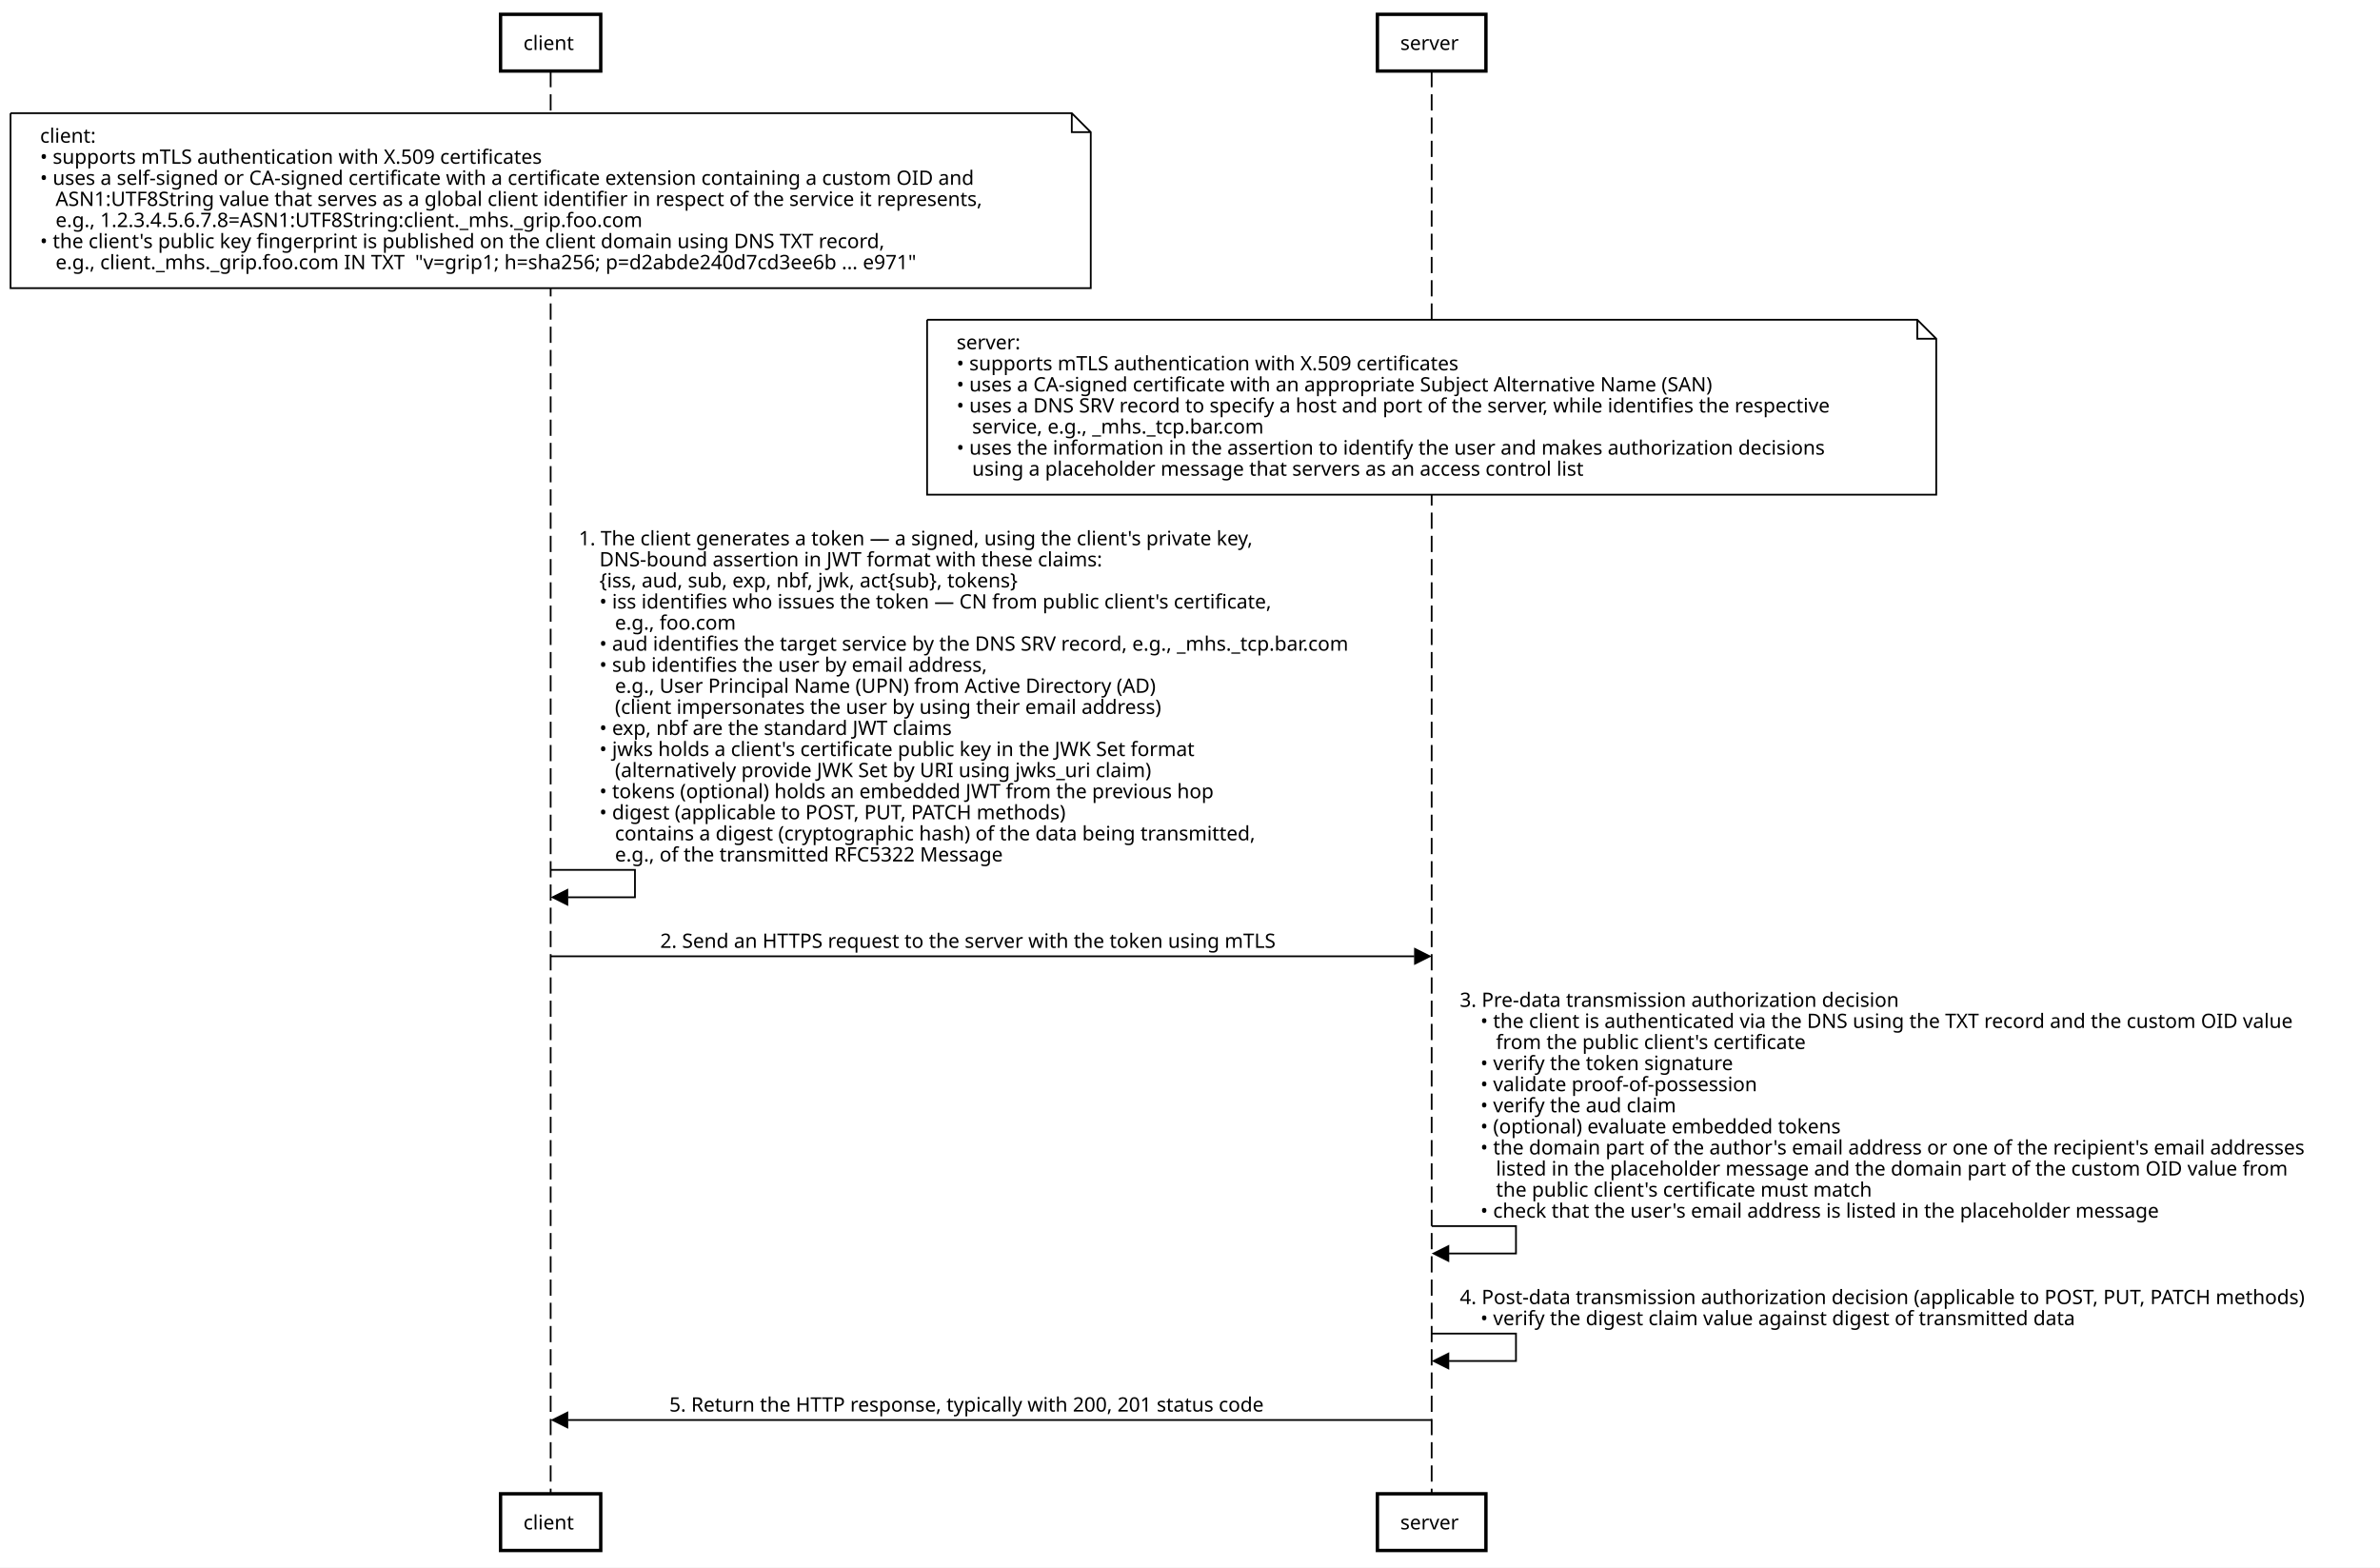
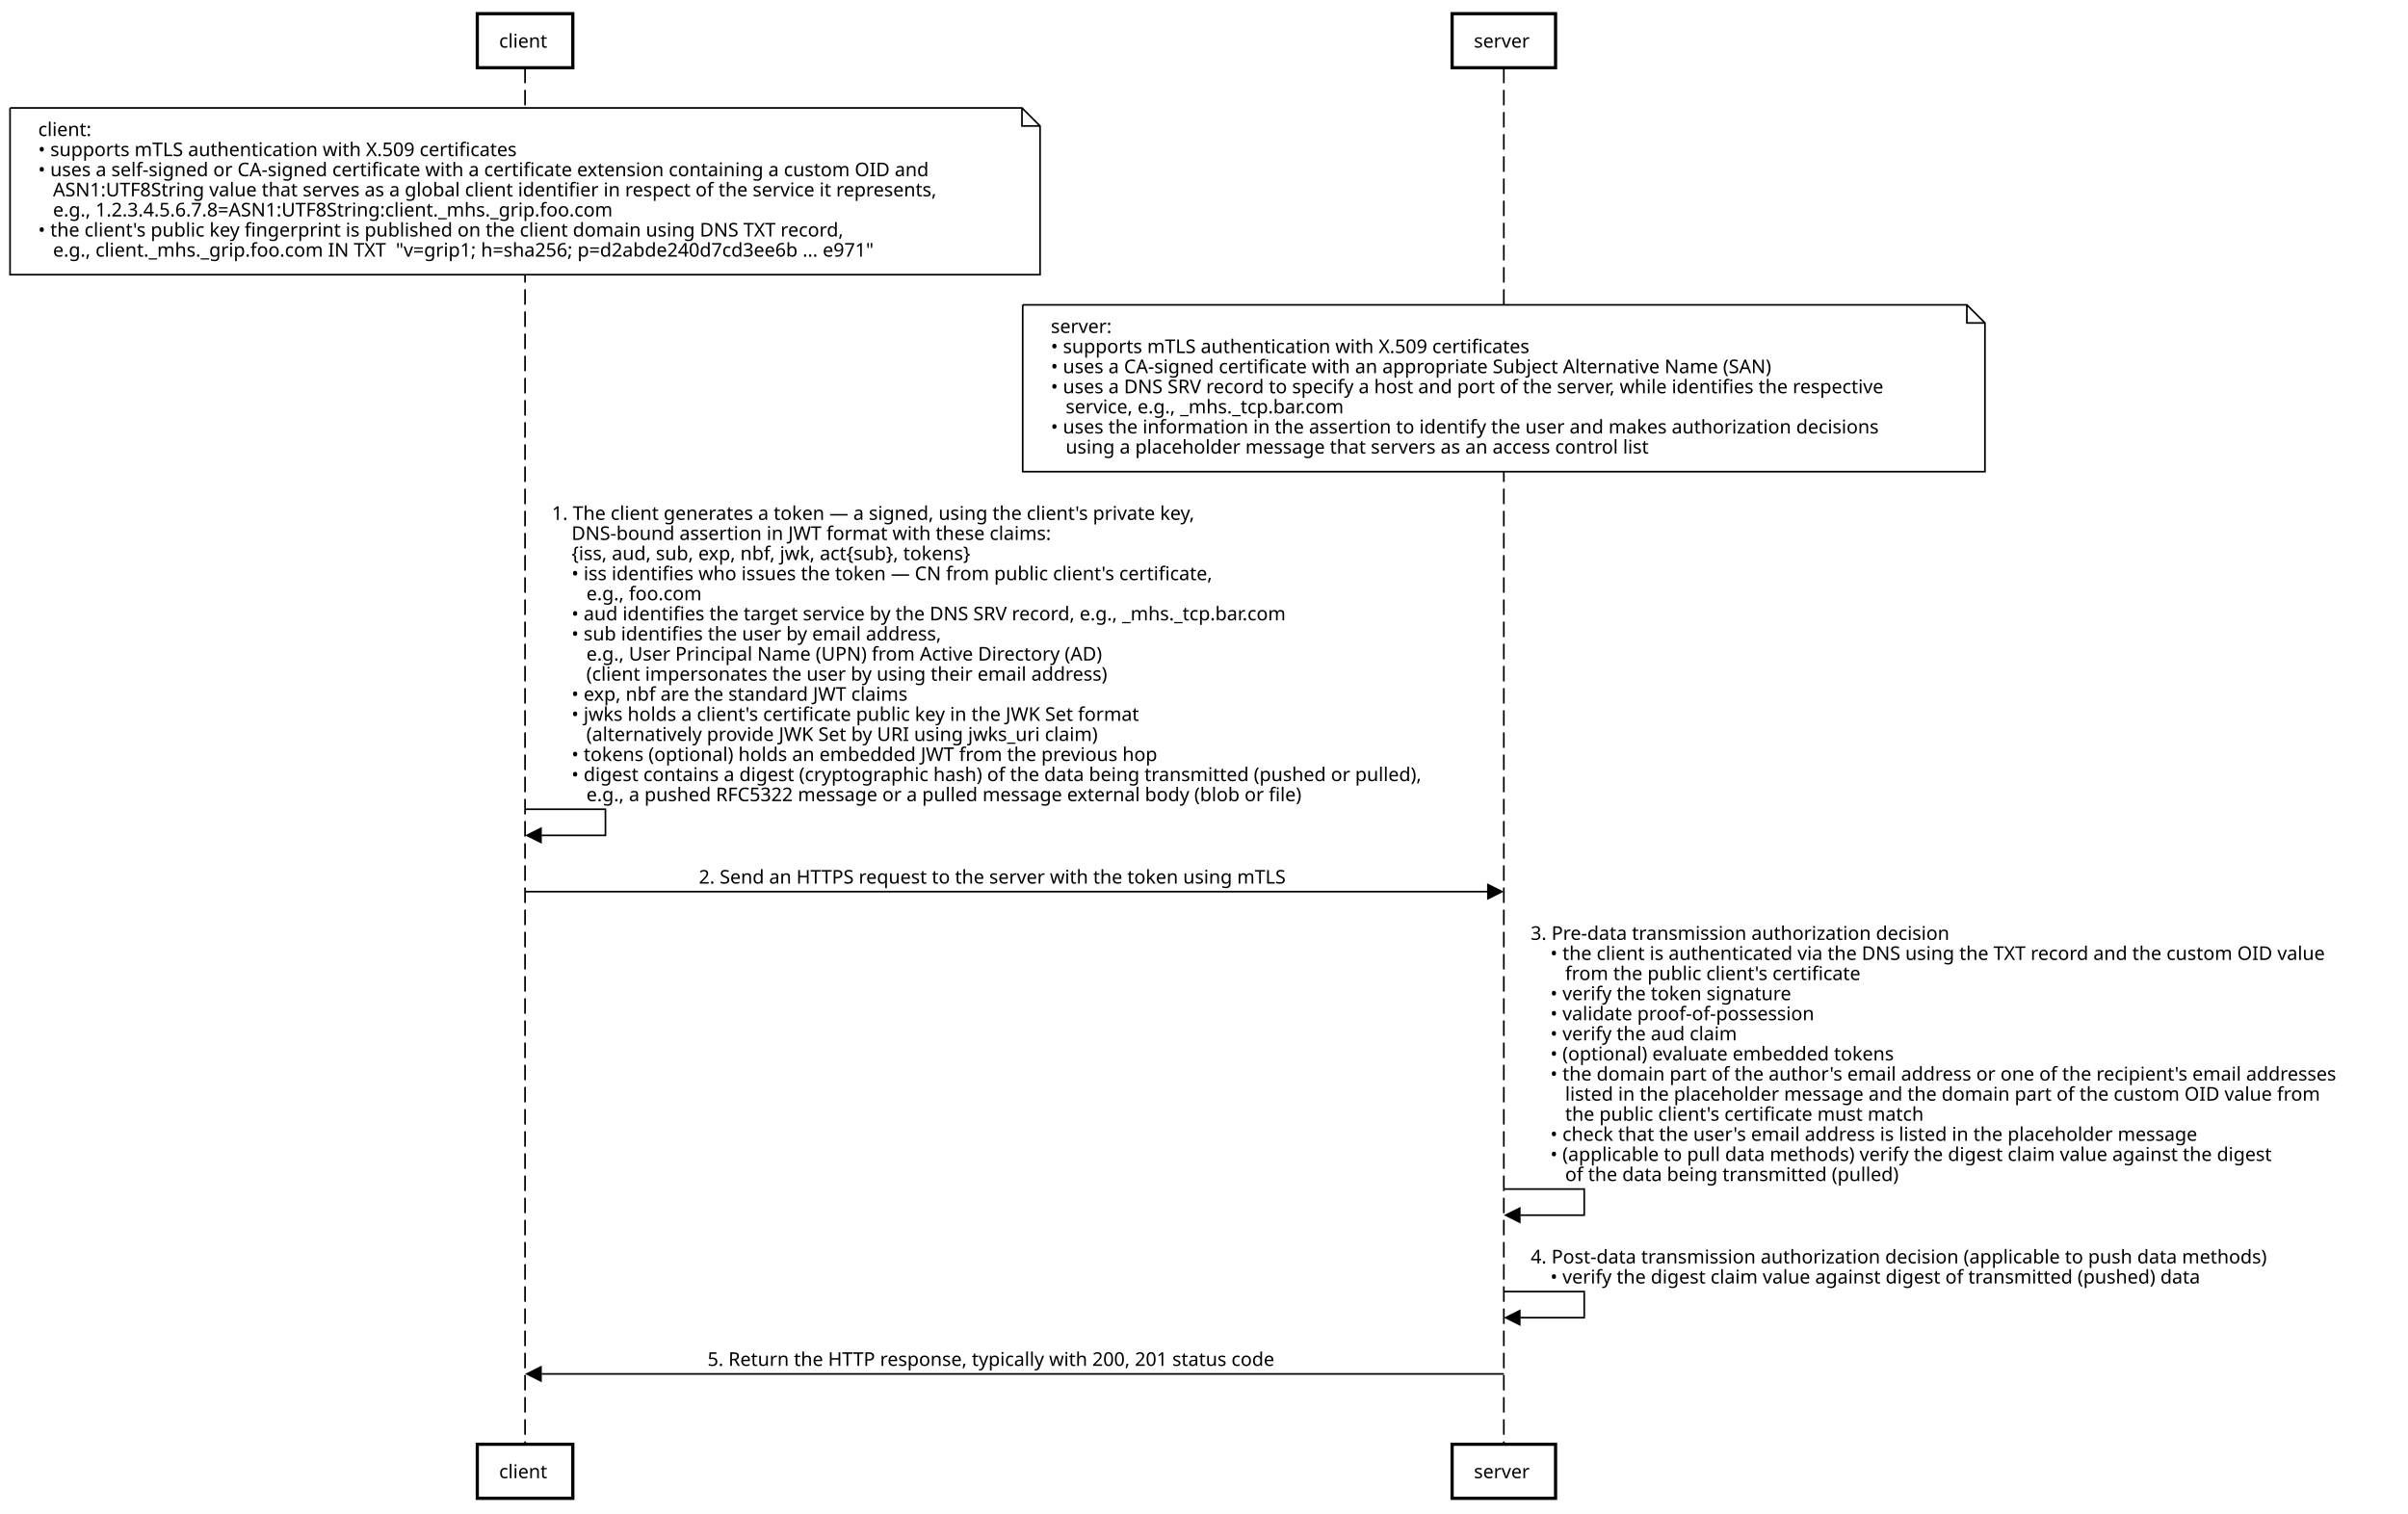
- <svg xmlns="http://www.w3.org/2000/svg" version="1.1" width="1277" height="841">
+ <svg xmlns="http://www.w3.org/2000/svg" version="1.1" width="1355" height="852">
  <defs />
  <g>
    <g />
    <g />
    <g />
    <g />
    <g />
    <g />
    <g />
    <g />
    <g />
    <g />
    <g />
    <g />
    <g />
    <g />
    <g />
    <g />
    <g />
    <g />
    <g />
    <g />
    <g />
    <g />
    <g />
    <g />
    <g />
    <g />
    <g />
    <g />
    <g />
    <g />
    <g />
    <g />
    <g />
    <g />
    <g />
    <g />
    <g />
    <g />
    <g />
    <g />
    <g />
    <g />
    <g />
    <g />
    <g />
    <g />
    <g />
-     <g>
-       <rect fill="white" stroke="none" x="0" y="0" width="1277" height="841" />
-     </g>
-     <g />
-     <g>
-       <path fill="none" stroke="black" paint-order="fill stroke markers" d=" M 295.454 38.111 L 295.454 801.468" stroke-miterlimit="10" stroke-width="0.942" stroke-dasharray="8.699,3.77" />
-       <path fill="none" stroke="black" paint-order="fill stroke markers" d=" M 768.17 38.111 L 768.17 801.468" stroke-miterlimit="10" stroke-width="0.942" stroke-dasharray="8.699,3.77" />
+     <g />
+     <g>
+       <rect fill="white" stroke="none" x="0" y="0" width="1355" height="852" />
+     </g>
+     <g />
+     <g>
+       <path fill="none" stroke="black" paint-order="fill stroke markers" d=" M 295.454 38.111 L 295.454 812.777" stroke-miterlimit="10" stroke-width="0.942" stroke-dasharray="8.699,3.77" />
+       <path fill="none" stroke="black" paint-order="fill stroke markers" d=" M 846.22 38.111 L 846.22 812.777" stroke-miterlimit="10" stroke-width="0.942" stroke-dasharray="8.699,3.77" />
    </g>
    <g>
      <path fill="none" stroke="none" />
      <g>
        <path fill="white" stroke="black" paint-order="fill stroke markers" d=" M 268.575 7.69 L 322.332 7.69 L 322.332 38.111 L 268.575 38.111 L 268.575 7.69 Z" stroke-miterlimit="10" stroke-width="1.809" stroke-dasharray="" />
      </g>
      <g>
        <text fill="black" stroke="none" font-family="sans-serif" font-size="8pt" font-style="normal" font-weight="normal" text-decoration="normal" x="280.845" y="26.802" text-anchor="start" dominant-baseline="alphabetic" xml:space="preserve">client</text>
      </g>
      <path fill="none" stroke="none" />
      <g>
-         <path fill="white" stroke="black" paint-order="fill stroke markers" d=" M 739.058 7.69 L 797.282 7.69 L 797.282 38.111 L 739.058 38.111 L 739.058 7.69 Z" stroke-miterlimit="10" stroke-width="1.809" stroke-dasharray="" />
-       </g>
-       <g>
-         <text fill="black" stroke="none" font-family="sans-serif" font-size="8pt" font-style="normal" font-weight="normal" text-decoration="normal" x="751.329" y="26.802" text-anchor="start" dominant-baseline="alphabetic" xml:space="preserve">server</text>
-       </g>
-       <path fill="none" stroke="none" />
-       <g>
-         <path fill="white" stroke="black" paint-order="fill stroke markers" d=" M 268.575 801.468 L 322.332 801.468 L 322.332 831.889 L 268.575 831.889 L 268.575 801.468 Z" stroke-miterlimit="10" stroke-width="1.809" stroke-dasharray="" />
-       </g>
-       <g>
-         <text fill="black" stroke="none" font-family="sans-serif" font-size="8pt" font-style="normal" font-weight="normal" text-decoration="normal" x="280.845" y="820.58" text-anchor="start" dominant-baseline="alphabetic" xml:space="preserve">client</text>
-       </g>
-       <path fill="none" stroke="none" />
-       <g>
-         <path fill="white" stroke="black" paint-order="fill stroke markers" d=" M 739.058 801.468 L 797.282 801.468 L 797.282 831.889 L 739.058 831.889 L 739.058 801.468 Z" stroke-miterlimit="10" stroke-width="1.809" stroke-dasharray="" />
-       </g>
-       <g>
-         <text fill="black" stroke="none" font-family="sans-serif" font-size="8pt" font-style="normal" font-weight="normal" text-decoration="normal" x="751.329" y="820.58" text-anchor="start" dominant-baseline="alphabetic" xml:space="preserve">server</text>
+         <path fill="white" stroke="black" paint-order="fill stroke markers" d=" M 817.108 7.69 L 875.332 7.69 L 875.332 38.111 L 817.108 38.111 L 817.108 7.69 Z" stroke-miterlimit="10" stroke-width="1.809" stroke-dasharray="" />
+       </g>
+       <g>
+         <text fill="black" stroke="none" font-family="sans-serif" font-size="8pt" font-style="normal" font-weight="normal" text-decoration="normal" x="829.379" y="26.802" text-anchor="start" dominant-baseline="alphabetic" xml:space="preserve">server</text>
+       </g>
+       <path fill="none" stroke="none" />
+       <g>
+         <path fill="white" stroke="black" paint-order="fill stroke markers" d=" M 268.575 812.777 L 322.332 812.777 L 322.332 843.198 L 268.575 843.198 L 268.575 812.777 Z" stroke-miterlimit="10" stroke-width="1.809" stroke-dasharray="" />
+       </g>
+       <g>
+         <text fill="black" stroke="none" font-family="sans-serif" font-size="8pt" font-style="normal" font-weight="normal" text-decoration="normal" x="280.845" y="831.889" text-anchor="start" dominant-baseline="alphabetic" xml:space="preserve">client</text>
+       </g>
+       <path fill="none" stroke="none" />
+       <g>
+         <path fill="white" stroke="black" paint-order="fill stroke markers" d=" M 817.108 812.777 L 875.332 812.777 L 875.332 843.198 L 817.108 843.198 L 817.108 812.777 Z" stroke-miterlimit="10" stroke-width="1.809" stroke-dasharray="" />
+       </g>
+       <g>
+         <text fill="black" stroke="none" font-family="sans-serif" font-size="8pt" font-style="normal" font-weight="normal" text-decoration="normal" x="829.379" y="831.889" text-anchor="start" dominant-baseline="alphabetic" xml:space="preserve">server</text>
      </g>
    </g>
    <g>
      <path fill="white" stroke="black" paint-order="fill stroke markers" d=" M 5.654 60.729 L 575.075 60.729 L 585.253 70.907 L 585.253 154.594 L 5.654 154.594 L 5.654 60.729 M 575.075 60.729 L 575.075 70.907 L 585.253 70.907" stroke-miterlimit="10" stroke-width="0.942" stroke-dasharray="" />
      <g>
        <text fill="black" stroke="none" font-family="sans-serif" font-size="8pt" font-style="normal" font-weight="normal" text-decoration="normal" x="21.487" y="76.562" text-anchor="start" dominant-baseline="alphabetic" xml:space="preserve">client:</text>
        <text fill="black" stroke="none" font-family="sans-serif" font-size="8pt" font-style="normal" font-weight="normal" text-decoration="normal" x="21.487" y="87.871" text-anchor="start" dominant-baseline="alphabetic" xml:space="preserve">• supports mTLS authentication with X.509 certificates</text>
        <text fill="black" stroke="none" font-family="sans-serif" font-size="8pt" font-style="normal" font-weight="normal" text-decoration="normal" x="21.487" y="99.18" text-anchor="start" dominant-baseline="alphabetic" xml:space="preserve">• uses a self-signed or CA-signed certificate with a certificate extension containing a custom OID and</text>
        <text fill="black" stroke="none" font-family="sans-serif" font-size="8pt" font-style="normal" font-weight="normal" text-decoration="normal" x="21.487" y="110.489" text-anchor="start" dominant-baseline="alphabetic" xml:space="preserve">   ASN1:UTF8String value that serves as a global client identifier in respect of the service it represents,</text>
        <text fill="black" stroke="none" font-family="sans-serif" font-size="8pt" font-style="normal" font-weight="normal" text-decoration="normal" x="21.487" y="121.798" text-anchor="start" dominant-baseline="alphabetic" xml:space="preserve">   e.g., 1.2.3.4.5.6.7.8=ASN1:UTF8String:client._mhs._grip.foo.com</text>
        <text fill="black" stroke="none" font-family="sans-serif" font-size="8pt" font-style="normal" font-weight="normal" text-decoration="normal" x="21.487" y="133.107" text-anchor="start" dominant-baseline="alphabetic" xml:space="preserve">• the client's public key fingerprint is published on the client domain using DNS TXT record,</text>
        <text fill="black" stroke="none" font-family="sans-serif" font-size="8pt" font-style="normal" font-weight="normal" text-decoration="normal" x="21.487" y="144.416" text-anchor="start" dominant-baseline="alphabetic" xml:space="preserve">   e.g., client._mhs._grip.foo.com IN TXT  "v=grip1; h=sha256; p=d2abde240d7cd3ee6b ... e971"</text>
      </g>
-       <path fill="white" stroke="black" paint-order="fill stroke markers" d=" M 497.438 171.557 L 1028.725 171.557 L 1038.903 181.735 L 1038.903 265.422 L 497.438 265.422 L 497.438 171.557 M 1028.725 171.557 L 1028.725 181.735 L 1038.903 181.735" stroke-miterlimit="10" stroke-width="0.942" stroke-dasharray="" />
-       <g>
-         <text fill="black" stroke="none" font-family="sans-serif" font-size="8pt" font-style="normal" font-weight="normal" text-decoration="normal" x="513.27" y="187.39" text-anchor="start" dominant-baseline="alphabetic" xml:space="preserve">server:</text>
-         <text fill="black" stroke="none" font-family="sans-serif" font-size="8pt" font-style="normal" font-weight="normal" text-decoration="normal" x="513.27" y="198.699" text-anchor="start" dominant-baseline="alphabetic" xml:space="preserve">• supports mTLS authentication with X.509 certificates</text>
-         <text fill="black" stroke="none" font-family="sans-serif" font-size="8pt" font-style="normal" font-weight="normal" text-decoration="normal" x="513.27" y="210.008" text-anchor="start" dominant-baseline="alphabetic" xml:space="preserve">• uses a CA-signed certificate with an appropriate Subject Alternative Name (SAN)</text>
-         <text fill="black" stroke="none" font-family="sans-serif" font-size="8pt" font-style="normal" font-weight="normal" text-decoration="normal" x="513.27" y="221.317" text-anchor="start" dominant-baseline="alphabetic" xml:space="preserve">• uses a DNS SRV record to specify a host and port of the server, while identifies the respective</text>
-         <text fill="black" stroke="none" font-family="sans-serif" font-size="8pt" font-style="normal" font-weight="normal" text-decoration="normal" x="513.27" y="232.626" text-anchor="start" dominant-baseline="alphabetic" xml:space="preserve">   service, e.g., _mhs._tcp.bar.com</text>
-         <text fill="black" stroke="none" font-family="sans-serif" font-size="8pt" font-style="normal" font-weight="normal" text-decoration="normal" x="513.27" y="243.935" text-anchor="start" dominant-baseline="alphabetic" xml:space="preserve">• uses the information in the assertion to identify the user and makes authorization decisions</text>
-         <text fill="black" stroke="none" font-family="sans-serif" font-size="8pt" font-style="normal" font-weight="normal" text-decoration="normal" x="513.27" y="255.244" text-anchor="start" dominant-baseline="alphabetic" xml:space="preserve">   using a placeholder message that servers as an access control list</text>
+       <path fill="white" stroke="black" paint-order="fill stroke markers" d=" M 575.488 171.557 L 1106.775 171.557 L 1116.953 181.735 L 1116.953 265.422 L 575.488 265.422 L 575.488 171.557 M 1106.775 171.557 L 1106.775 181.735 L 1116.953 181.735" stroke-miterlimit="10" stroke-width="0.942" stroke-dasharray="" />
+       <g>
+         <text fill="black" stroke="none" font-family="sans-serif" font-size="8pt" font-style="normal" font-weight="normal" text-decoration="normal" x="591.32" y="187.39" text-anchor="start" dominant-baseline="alphabetic" xml:space="preserve">server:</text>
+         <text fill="black" stroke="none" font-family="sans-serif" font-size="8pt" font-style="normal" font-weight="normal" text-decoration="normal" x="591.32" y="198.699" text-anchor="start" dominant-baseline="alphabetic" xml:space="preserve">• supports mTLS authentication with X.509 certificates</text>
+         <text fill="black" stroke="none" font-family="sans-serif" font-size="8pt" font-style="normal" font-weight="normal" text-decoration="normal" x="591.32" y="210.008" text-anchor="start" dominant-baseline="alphabetic" xml:space="preserve">• uses a CA-signed certificate with an appropriate Subject Alternative Name (SAN)</text>
+         <text fill="black" stroke="none" font-family="sans-serif" font-size="8pt" font-style="normal" font-weight="normal" text-decoration="normal" x="591.32" y="221.317" text-anchor="start" dominant-baseline="alphabetic" xml:space="preserve">• uses a DNS SRV record to specify a host and port of the server, while identifies the respective</text>
+         <text fill="black" stroke="none" font-family="sans-serif" font-size="8pt" font-style="normal" font-weight="normal" text-decoration="normal" x="591.32" y="232.626" text-anchor="start" dominant-baseline="alphabetic" xml:space="preserve">   service, e.g., _mhs._tcp.bar.com</text>
+         <text fill="black" stroke="none" font-family="sans-serif" font-size="8pt" font-style="normal" font-weight="normal" text-decoration="normal" x="591.32" y="243.935" text-anchor="start" dominant-baseline="alphabetic" xml:space="preserve">• uses the information in the assertion to identify the user and makes authorization decisions</text>
+         <text fill="black" stroke="none" font-family="sans-serif" font-size="8pt" font-style="normal" font-weight="normal" text-decoration="normal" x="591.32" y="255.244" text-anchor="start" dominant-baseline="alphabetic" xml:space="preserve">   using a placeholder message that servers as an access control list</text>
      </g>
      <g>
        <g>
          <rect fill="white" stroke="none" x="308.836" y="282.385" width="395.943" height="14.702" />
        </g>
        <g>
          <rect fill="white" stroke="none" x="308.836" y="293.694" width="305.043" height="14.702" />
        </g>
        <g>
          <rect fill="white" stroke="none" x="308.836" y="305.003" width="269.859" height="14.702" />
        </g>
        <g>
          <rect fill="white" stroke="none" x="308.836" y="316.312" width="406.426" height="14.702" />
        </g>
        <g>
          <rect fill="white" stroke="none" x="308.836" y="327.621" width="96.609" height="14.702" />
        </g>
        <g>
          <rect fill="white" stroke="none" x="308.836" y="338.93" width="455.376" height="14.702" />
        </g>
        <g>
          <rect fill="white" stroke="none" x="308.836" y="350.239" width="243.109" height="14.702" />
        </g>
        <g>
          <rect fill="white" stroke="none" x="308.836" y="361.548" width="339.526" height="14.702" />
        </g>
        <g>
          <rect fill="white" stroke="none" x="308.836" y="372.857" width="342.643" height="14.702" />
        </g>
        <g>
          <rect fill="white" stroke="none" x="308.836" y="384.166" width="223.126" height="14.702" />
        </g>
        <g>
          <rect fill="white" stroke="none" x="308.836" y="395.475" width="364.976" height="14.702" />
        </g>
        <g>
          <rect fill="white" stroke="none" x="308.836" y="406.784" width="338.843" height="14.702" />
        </g>
        <g>
          <rect fill="white" stroke="none" x="308.836" y="418.093" width="370.476" height="14.702" />
        </g>
        <g>
-           <rect fill="white" stroke="none" x="308.836" y="429.402" width="288.793" height="14.702" />
-         </g>
-         <g>
-           <rect fill="white" stroke="none" x="308.836" y="440.711" width="396.676" height="14.702" />
-         </g>
-         <g>
-           <rect fill="white" stroke="none" x="308.836" y="452.02" width="252.143" height="14.702" />
+           <rect fill="white" stroke="none" x="308.836" y="429.402" width="533.426" height="14.702" />
+         </g>
+         <g>
+           <rect fill="white" stroke="none" x="308.836" y="440.711" width="462.359" height="14.702" />
        </g>
        <text fill="black" stroke="none" font-family="sans-serif" font-size="8pt" font-style="normal" font-weight="normal" text-decoration="normal" x="310.532" y="292.563" text-anchor="start" dominant-baseline="alphabetic" xml:space="preserve">1. The client generates a token — a signed, using the client's private key,</text>
        <text fill="black" stroke="none" font-family="sans-serif" font-size="8pt" font-style="normal" font-weight="normal" text-decoration="normal" x="310.532" y="303.872" text-anchor="start" dominant-baseline="alphabetic" xml:space="preserve">    DNS-bound assertion in JWT format with these claims:</text>
        <text fill="black" stroke="none" font-family="sans-serif" font-size="8pt" font-style="normal" font-weight="normal" text-decoration="normal" x="310.532" y="315.181" text-anchor="start" dominant-baseline="alphabetic" xml:space="preserve">    {iss, aud, sub, exp, nbf, jwk, act{sub}, tokens}</text>
        <text fill="black" stroke="none" font-family="sans-serif" font-size="8pt" font-style="normal" font-weight="normal" text-decoration="normal" x="310.532" y="326.49" text-anchor="start" dominant-baseline="alphabetic" xml:space="preserve">    • iss identifies who issues the token — CN from public client's certificate,</text>
        <text fill="black" stroke="none" font-family="sans-serif" font-size="8pt" font-style="normal" font-weight="normal" text-decoration="normal" x="310.532" y="337.799" text-anchor="start" dominant-baseline="alphabetic" xml:space="preserve">       e.g., foo.com</text>
        <text fill="black" stroke="none" font-family="sans-serif" font-size="8pt" font-style="normal" font-weight="normal" text-decoration="normal" x="310.532" y="349.108" text-anchor="start" dominant-baseline="alphabetic" xml:space="preserve">    • aud identifies the target service by the DNS SRV record, e.g., _mhs._tcp.bar.com</text>
        <text fill="black" stroke="none" font-family="sans-serif" font-size="8pt" font-style="normal" font-weight="normal" text-decoration="normal" x="310.532" y="360.417" text-anchor="start" dominant-baseline="alphabetic" xml:space="preserve">    • sub identifies the user by email address,</text>
        <text fill="black" stroke="none" font-family="sans-serif" font-size="8pt" font-style="normal" font-weight="normal" text-decoration="normal" x="310.532" y="371.726" text-anchor="start" dominant-baseline="alphabetic" xml:space="preserve">       e.g., User Principal Name (UPN) from Active Directory (AD)</text>
        <text fill="black" stroke="none" font-family="sans-serif" font-size="8pt" font-style="normal" font-weight="normal" text-decoration="normal" x="310.532" y="383.035" text-anchor="start" dominant-baseline="alphabetic" xml:space="preserve">       (client impersonates the user by using their email address)</text>
        <text fill="black" stroke="none" font-family="sans-serif" font-size="8pt" font-style="normal" font-weight="normal" text-decoration="normal" x="310.532" y="394.344" text-anchor="start" dominant-baseline="alphabetic" xml:space="preserve">    • exp, nbf are the standard JWT claims</text>
        <text fill="black" stroke="none" font-family="sans-serif" font-size="8pt" font-style="normal" font-weight="normal" text-decoration="normal" x="310.532" y="405.653" text-anchor="start" dominant-baseline="alphabetic" xml:space="preserve">    • jwks holds a client's certificate public key in the JWK Set format</text>
        <text fill="black" stroke="none" font-family="sans-serif" font-size="8pt" font-style="normal" font-weight="normal" text-decoration="normal" x="310.532" y="416.962" text-anchor="start" dominant-baseline="alphabetic" xml:space="preserve">       (alternatively provide JWK Set by URI using jwks_uri claim)</text>
        <text fill="black" stroke="none" font-family="sans-serif" font-size="8pt" font-style="normal" font-weight="normal" text-decoration="normal" x="310.532" y="428.271" text-anchor="start" dominant-baseline="alphabetic" xml:space="preserve">    • tokens (optional) holds an embedded JWT from the previous hop</text>
-         <text fill="black" stroke="none" font-family="sans-serif" font-size="8pt" font-style="normal" font-weight="normal" text-decoration="normal" x="310.532" y="439.58" text-anchor="start" dominant-baseline="alphabetic" xml:space="preserve">    • digest (applicable to POST, PUT, PATCH methods)</text>
-         <text fill="black" stroke="none" font-family="sans-serif" font-size="8pt" font-style="normal" font-weight="normal" text-decoration="normal" x="310.532" y="450.889" text-anchor="start" dominant-baseline="alphabetic" xml:space="preserve">       contains a digest (cryptographic hash) of the data being transmitted,</text>
-         <text fill="black" stroke="none" font-family="sans-serif" font-size="8pt" font-style="normal" font-weight="normal" text-decoration="normal" x="310.532" y="462.198" text-anchor="start" dominant-baseline="alphabetic" xml:space="preserve">       e.g., of the transmitted RFC5322 Message</text>
-       </g>
-       <g>
-         <path fill="none" stroke="black" paint-order="fill stroke markers" d=" M 295.454 466.722 L 340.69 466.722 L 340.69 481.424 L 304.765 481.424" stroke-miterlimit="10" stroke-width="0.942" stroke-dasharray="" />
-         <g transform="translate(295.4537,481.4236) translate(-295.4537,-481.4236)">
-           <path fill="black" stroke="none" paint-order="stroke fill markers" d=" M 304.878 476.711 L 295.454 481.424 L 304.878 486.136 Z" />
-         </g>
-       </g>
-       <g>
-         <g>
-           <rect fill="white" stroke="none" x="352.524" y="498.387" width="358.576" height="14.702" />
-         </g>
-         <text fill="black" stroke="none" font-family="sans-serif" font-size="8pt" font-style="normal" font-weight="normal" text-decoration="normal" x="354.22" y="508.565" text-anchor="start" dominant-baseline="alphabetic" xml:space="preserve">2. Send an HTTPS request to the server with the token using mTLS</text>
-       </g>
-       <g>
-         <path fill="none" stroke="black" paint-order="fill stroke markers" d=" M 295.454 513.089 L 758.859 513.089" stroke-miterlimit="10" stroke-width="0.942" stroke-dasharray="" />
-         <g transform="translate(768.1702,513.0887) translate(-768.1702,-513.0887)">
-           <path fill="black" stroke="none" paint-order="stroke fill markers" d=" M 758.746 508.377 L 768.17 513.089 L 758.746 517.801 Z" />
-         </g>
-       </g>
-       <g>
-         <g>
-           <rect fill="white" stroke="none" x="781.553" y="530.052" width="254.126" height="14.702" />
-         </g>
-         <g>
-           <rect fill="white" stroke="none" x="781.553" y="541.361" width="488.876" height="14.702" />
-         </g>
-         <g>
-           <rect fill="white" stroke="none" x="781.553" y="552.67" width="206.209" height="14.702" />
-         </g>
-         <g>
-           <rect fill="white" stroke="none" x="781.553" y="563.979" width="164.126" height="14.702" />
-         </g>
-         <g>
-           <rect fill="white" stroke="none" x="781.553" y="575.288" width="175.543" height="14.702" />
-         </g>
-         <g>
-           <rect fill="white" stroke="none" x="781.553" y="586.597" width="132.893" height="14.702" />
-         </g>
-         <g>
-           <rect fill="white" stroke="none" x="781.553" y="597.906" width="226.793" height="14.702" />
-         </g>
-         <g>
-           <rect fill="white" stroke="none" x="781.553" y="609.215" width="492.293" height="14.702" />
-         </g>
-         <g>
-           <rect fill="white" stroke="none" x="781.553" y="620.524" width="480.476" height="14.702" />
-         </g>
-         <g>
-           <rect fill="white" stroke="none" x="781.553" y="631.833" width="245.309" height="14.702" />
-         </g>
-         <g>
-           <rect fill="white" stroke="none" x="781.553" y="643.142" width="411.793" height="14.702" />
-         </g>
-         <text fill="black" stroke="none" font-family="sans-serif" font-size="8pt" font-style="normal" font-weight="normal" text-decoration="normal" x="783.249" y="540.23" text-anchor="start" dominant-baseline="alphabetic" xml:space="preserve">3. Pre-data transmission authorization decision</text>
-         <text fill="black" stroke="none" font-family="sans-serif" font-size="8pt" font-style="normal" font-weight="normal" text-decoration="normal" x="783.249" y="551.539" text-anchor="start" dominant-baseline="alphabetic" xml:space="preserve">    • the client is authenticated via the DNS using the TXT record and the custom OID value</text>
-         <text fill="black" stroke="none" font-family="sans-serif" font-size="8pt" font-style="normal" font-weight="normal" text-decoration="normal" x="783.249" y="562.848" text-anchor="start" dominant-baseline="alphabetic" xml:space="preserve">       from the public client's certificate</text>
-         <text fill="black" stroke="none" font-family="sans-serif" font-size="8pt" font-style="normal" font-weight="normal" text-decoration="normal" x="783.249" y="574.157" text-anchor="start" dominant-baseline="alphabetic" xml:space="preserve">    • verify the token signature</text>
-         <text fill="black" stroke="none" font-family="sans-serif" font-size="8pt" font-style="normal" font-weight="normal" text-decoration="normal" x="783.249" y="585.466" text-anchor="start" dominant-baseline="alphabetic" xml:space="preserve">    • validate proof-of-possession</text>
-         <text fill="black" stroke="none" font-family="sans-serif" font-size="8pt" font-style="normal" font-weight="normal" text-decoration="normal" x="783.249" y="596.775" text-anchor="start" dominant-baseline="alphabetic" xml:space="preserve">    • verify the aud claim</text>
-         <text fill="black" stroke="none" font-family="sans-serif" font-size="8pt" font-style="normal" font-weight="normal" text-decoration="normal" x="783.249" y="608.084" text-anchor="start" dominant-baseline="alphabetic" xml:space="preserve">    • (optional) evaluate embedded tokens</text>
-         <text fill="black" stroke="none" font-family="sans-serif" font-size="8pt" font-style="normal" font-weight="normal" text-decoration="normal" x="783.249" y="619.393" text-anchor="start" dominant-baseline="alphabetic" xml:space="preserve">    • the domain part of the author's email address or one of the recipient's email addresses</text>
-         <text fill="black" stroke="none" font-family="sans-serif" font-size="8pt" font-style="normal" font-weight="normal" text-decoration="normal" x="783.249" y="630.702" text-anchor="start" dominant-baseline="alphabetic" xml:space="preserve">       listed in the placeholder message and the domain part of the custom OID value from</text>
-         <text fill="black" stroke="none" font-family="sans-serif" font-size="8pt" font-style="normal" font-weight="normal" text-decoration="normal" x="783.249" y="642.011" text-anchor="start" dominant-baseline="alphabetic" xml:space="preserve">       the public client's certificate must match</text>
-         <text fill="black" stroke="none" font-family="sans-serif" font-size="8pt" font-style="normal" font-weight="normal" text-decoration="normal" x="783.249" y="653.32" text-anchor="start" dominant-baseline="alphabetic" xml:space="preserve">    • check that the user's email address is listed in the placeholder message</text>
-       </g>
-       <g>
-         <path fill="none" stroke="black" paint-order="fill stroke markers" d=" M 768.17 657.844 L 813.406 657.844 L 813.406 672.545 L 777.481 672.545" stroke-miterlimit="10" stroke-width="0.942" stroke-dasharray="" />
-         <g transform="translate(768.1702,672.5455) translate(-768.1702,-672.5455)">
-           <path fill="black" stroke="none" paint-order="stroke fill markers" d=" M 777.594 667.833 L 768.17 672.545 L 777.594 677.258 Z" />
-         </g>
-       </g>
-       <g>
-         <g>
-           <rect fill="white" stroke="none" x="781.553" y="689.509" width="488.959" height="14.702" />
-         </g>
-         <g>
-           <rect fill="white" stroke="none" x="781.553" y="700.818" width="363.393" height="14.702" />
-         </g>
-         <text fill="black" stroke="none" font-family="sans-serif" font-size="8pt" font-style="normal" font-weight="normal" text-decoration="normal" x="783.249" y="699.687" text-anchor="start" dominant-baseline="alphabetic" xml:space="preserve">4. Post-data transmission authorization decision (applicable to POST, PUT, PATCH methods)</text>
-         <text fill="black" stroke="none" font-family="sans-serif" font-size="8pt" font-style="normal" font-weight="normal" text-decoration="normal" x="783.249" y="710.996" text-anchor="start" dominant-baseline="alphabetic" xml:space="preserve">    • verify the digest claim value against digest of transmitted data</text>
-       </g>
-       <g>
-         <path fill="none" stroke="black" paint-order="fill stroke markers" d=" M 768.17 715.52 L 813.406 715.52 L 813.406 730.221 L 777.481 730.221" stroke-miterlimit="10" stroke-width="0.942" stroke-dasharray="" />
-         <g transform="translate(768.1702,730.2213) translate(-768.1702,-730.2213)">
-           <path fill="black" stroke="none" paint-order="stroke fill markers" d=" M 777.594 725.509 L 768.17 730.221 L 777.594 734.933 Z" />
-         </g>
-       </g>
-       <g>
-         <g>
-           <rect fill="white" stroke="none" x="357.424" y="747.185" width="348.776" height="14.702" />
-         </g>
-         <text fill="black" stroke="none" font-family="sans-serif" font-size="8pt" font-style="normal" font-weight="normal" text-decoration="normal" x="359.12" y="757.363" text-anchor="start" dominant-baseline="alphabetic" xml:space="preserve">5. Return the HTTP response, typically with 200, 201 status code</text>
-       </g>
-       <g>
-         <path fill="none" stroke="black" paint-order="fill stroke markers" d=" M 768.17 761.886 L 304.765 761.886" stroke-miterlimit="10" stroke-width="0.942" stroke-dasharray="" />
-         <g transform="translate(295.4537,761.8864) translate(-295.4537,-761.8864)">
-           <path fill="black" stroke="none" paint-order="stroke fill markers" d=" M 304.878 757.174 L 295.454 761.886 L 304.878 766.599 Z" />
+         <text fill="black" stroke="none" font-family="sans-serif" font-size="8pt" font-style="normal" font-weight="normal" text-decoration="normal" x="310.532" y="439.58" text-anchor="start" dominant-baseline="alphabetic" xml:space="preserve">    • digest contains a digest (cryptographic hash) of the data being transmitted (pushed or pulled),</text>
+         <text fill="black" stroke="none" font-family="sans-serif" font-size="8pt" font-style="normal" font-weight="normal" text-decoration="normal" x="310.532" y="450.889" text-anchor="start" dominant-baseline="alphabetic" xml:space="preserve">       e.g., a pushed RFC5322 message or a pulled message external body (blob or file)</text>
+       </g>
+       <g>
+         <path fill="none" stroke="black" paint-order="fill stroke markers" d=" M 295.454 455.413 L 340.69 455.413 L 340.69 470.115 L 304.765 470.115" stroke-miterlimit="10" stroke-width="0.942" stroke-dasharray="" />
+         <g transform="translate(295.4537,470.1146) translate(-295.4537,-470.1146)">
+           <path fill="black" stroke="none" paint-order="stroke fill markers" d=" M 304.878 465.403 L 295.454 470.115 L 304.878 474.827 Z" />
+         </g>
+       </g>
+       <g>
+         <g>
+           <rect fill="white" stroke="none" x="391.549" y="487.078" width="358.576" height="14.702" />
+         </g>
+         <text fill="black" stroke="none" font-family="sans-serif" font-size="8pt" font-style="normal" font-weight="normal" text-decoration="normal" x="393.245" y="497.256" text-anchor="start" dominant-baseline="alphabetic" xml:space="preserve">2. Send an HTTPS request to the server with the token using mTLS</text>
+       </g>
+       <g>
+         <path fill="none" stroke="black" paint-order="fill stroke markers" d=" M 295.454 501.78 L 836.909 501.78" stroke-miterlimit="10" stroke-width="0.942" stroke-dasharray="" />
+         <g transform="translate(846.2202,501.7797) translate(-846.2202,-501.7797)">
+           <path fill="black" stroke="none" paint-order="stroke fill markers" d=" M 836.796 497.068 L 846.22 501.78 L 836.796 506.492 Z" />
+         </g>
+       </g>
+       <g>
+         <g>
+           <rect fill="white" stroke="none" x="859.603" y="518.743" width="254.126" height="14.702" />
+         </g>
+         <g>
+           <rect fill="white" stroke="none" x="859.603" y="530.052" width="488.876" height="14.702" />
+         </g>
+         <g>
+           <rect fill="white" stroke="none" x="859.603" y="541.361" width="206.209" height="14.702" />
+         </g>
+         <g>
+           <rect fill="white" stroke="none" x="859.603" y="552.67" width="164.126" height="14.702" />
+         </g>
+         <g>
+           <rect fill="white" stroke="none" x="859.603" y="563.979" width="175.543" height="14.702" />
+         </g>
+         <g>
+           <rect fill="white" stroke="none" x="859.603" y="575.288" width="132.893" height="14.702" />
+         </g>
+         <g>
+           <rect fill="white" stroke="none" x="859.603" y="586.597" width="226.793" height="14.702" />
+         </g>
+         <g>
+           <rect fill="white" stroke="none" x="859.603" y="597.906" width="492.293" height="14.702" />
+         </g>
+         <g>
+           <rect fill="white" stroke="none" x="859.603" y="609.215" width="480.476" height="14.702" />
+         </g>
+         <g>
+           <rect fill="white" stroke="none" x="859.603" y="620.524" width="245.309" height="14.702" />
+         </g>
+         <g>
+           <rect fill="white" stroke="none" x="859.603" y="631.833" width="411.793" height="14.702" />
+         </g>
+         <g>
+           <rect fill="white" stroke="none" x="859.603" y="643.142" width="458.009" height="14.702" />
+         </g>
+         <g>
+           <rect fill="white" stroke="none" x="859.603" y="654.451" width="228.726" height="14.702" />
+         </g>
+         <text fill="black" stroke="none" font-family="sans-serif" font-size="8pt" font-style="normal" font-weight="normal" text-decoration="normal" x="861.299" y="528.921" text-anchor="start" dominant-baseline="alphabetic" xml:space="preserve">3. Pre-data transmission authorization decision</text>
+         <text fill="black" stroke="none" font-family="sans-serif" font-size="8pt" font-style="normal" font-weight="normal" text-decoration="normal" x="861.299" y="540.23" text-anchor="start" dominant-baseline="alphabetic" xml:space="preserve">    • the client is authenticated via the DNS using the TXT record and the custom OID value</text>
+         <text fill="black" stroke="none" font-family="sans-serif" font-size="8pt" font-style="normal" font-weight="normal" text-decoration="normal" x="861.299" y="551.539" text-anchor="start" dominant-baseline="alphabetic" xml:space="preserve">       from the public client's certificate</text>
+         <text fill="black" stroke="none" font-family="sans-serif" font-size="8pt" font-style="normal" font-weight="normal" text-decoration="normal" x="861.299" y="562.848" text-anchor="start" dominant-baseline="alphabetic" xml:space="preserve">    • verify the token signature</text>
+         <text fill="black" stroke="none" font-family="sans-serif" font-size="8pt" font-style="normal" font-weight="normal" text-decoration="normal" x="861.299" y="574.157" text-anchor="start" dominant-baseline="alphabetic" xml:space="preserve">    • validate proof-of-possession</text>
+         <text fill="black" stroke="none" font-family="sans-serif" font-size="8pt" font-style="normal" font-weight="normal" text-decoration="normal" x="861.299" y="585.466" text-anchor="start" dominant-baseline="alphabetic" xml:space="preserve">    • verify the aud claim</text>
+         <text fill="black" stroke="none" font-family="sans-serif" font-size="8pt" font-style="normal" font-weight="normal" text-decoration="normal" x="861.299" y="596.775" text-anchor="start" dominant-baseline="alphabetic" xml:space="preserve">    • (optional) evaluate embedded tokens</text>
+         <text fill="black" stroke="none" font-family="sans-serif" font-size="8pt" font-style="normal" font-weight="normal" text-decoration="normal" x="861.299" y="608.084" text-anchor="start" dominant-baseline="alphabetic" xml:space="preserve">    • the domain part of the author's email address or one of the recipient's email addresses</text>
+         <text fill="black" stroke="none" font-family="sans-serif" font-size="8pt" font-style="normal" font-weight="normal" text-decoration="normal" x="861.299" y="619.393" text-anchor="start" dominant-baseline="alphabetic" xml:space="preserve">       listed in the placeholder message and the domain part of the custom OID value from</text>
+         <text fill="black" stroke="none" font-family="sans-serif" font-size="8pt" font-style="normal" font-weight="normal" text-decoration="normal" x="861.299" y="630.702" text-anchor="start" dominant-baseline="alphabetic" xml:space="preserve">       the public client's certificate must match</text>
+         <text fill="black" stroke="none" font-family="sans-serif" font-size="8pt" font-style="normal" font-weight="normal" text-decoration="normal" x="861.299" y="642.011" text-anchor="start" dominant-baseline="alphabetic" xml:space="preserve">    • check that the user's email address is listed in the placeholder message</text>
+         <text fill="black" stroke="none" font-family="sans-serif" font-size="8pt" font-style="normal" font-weight="normal" text-decoration="normal" x="861.299" y="653.32" text-anchor="start" dominant-baseline="alphabetic" xml:space="preserve">    • (applicable to pull data methods) verify the digest claim value against the digest</text>
+         <text fill="black" stroke="none" font-family="sans-serif" font-size="8pt" font-style="normal" font-weight="normal" text-decoration="normal" x="861.299" y="664.629" text-anchor="start" dominant-baseline="alphabetic" xml:space="preserve">       of the data being transmitted (pulled)</text>
+       </g>
+       <g>
+         <path fill="none" stroke="black" paint-order="fill stroke markers" d=" M 846.22 669.153 L 891.456 669.153 L 891.456 683.854 L 855.531 683.854" stroke-miterlimit="10" stroke-width="0.942" stroke-dasharray="" />
+         <g transform="translate(846.2202,683.8544) translate(-846.2202,-683.8544)">
+           <path fill="black" stroke="none" paint-order="stroke fill markers" d=" M 855.644 679.142 L 846.22 683.854 L 855.644 688.567 Z" />
+         </g>
+       </g>
+       <g>
+         <g>
+           <rect fill="white" stroke="none" x="859.603" y="700.818" width="446.309" height="14.702" />
+         </g>
+         <g>
+           <rect fill="white" stroke="none" x="859.603" y="712.127" width="414.176" height="14.702" />
+         </g>
+         <text fill="black" stroke="none" font-family="sans-serif" font-size="8pt" font-style="normal" font-weight="normal" text-decoration="normal" x="861.299" y="710.996" text-anchor="start" dominant-baseline="alphabetic" xml:space="preserve">4. Post-data transmission authorization decision (applicable to push data methods)</text>
+         <text fill="black" stroke="none" font-family="sans-serif" font-size="8pt" font-style="normal" font-weight="normal" text-decoration="normal" x="861.299" y="722.305" text-anchor="start" dominant-baseline="alphabetic" xml:space="preserve">    • verify the digest claim value against digest of transmitted (pushed) data</text>
+       </g>
+       <g>
+         <path fill="none" stroke="black" paint-order="fill stroke markers" d=" M 846.22 726.829 L 891.456 726.829 L 891.456 741.53 L 855.531 741.53" stroke-miterlimit="10" stroke-width="0.942" stroke-dasharray="" />
+         <g transform="translate(846.2202,741.5303) translate(-846.2202,-741.5303)">
+           <path fill="black" stroke="none" paint-order="stroke fill markers" d=" M 855.644 736.818 L 846.22 741.53 L 855.644 746.242 Z" />
+         </g>
+       </g>
+       <g>
+         <g>
+           <rect fill="white" stroke="none" x="396.449" y="758.494" width="348.776" height="14.702" />
+         </g>
+         <text fill="black" stroke="none" font-family="sans-serif" font-size="8pt" font-style="normal" font-weight="normal" text-decoration="normal" x="398.145" y="768.672" text-anchor="start" dominant-baseline="alphabetic" xml:space="preserve">5. Return the HTTP response, typically with 200, 201 status code</text>
+       </g>
+       <g>
+         <path fill="none" stroke="black" paint-order="fill stroke markers" d=" M 846.22 773.195 L 304.765 773.195" stroke-miterlimit="10" stroke-width="0.942" stroke-dasharray="" />
+         <g transform="translate(295.4537,773.1954) translate(-295.4537,-773.1954)">
+           <path fill="black" stroke="none" paint-order="stroke fill markers" d=" M 304.878 768.483 L 295.454 773.195 L 304.878 777.908 Z" />
        </g>
      </g>
    </g>
  </g>
</svg>
